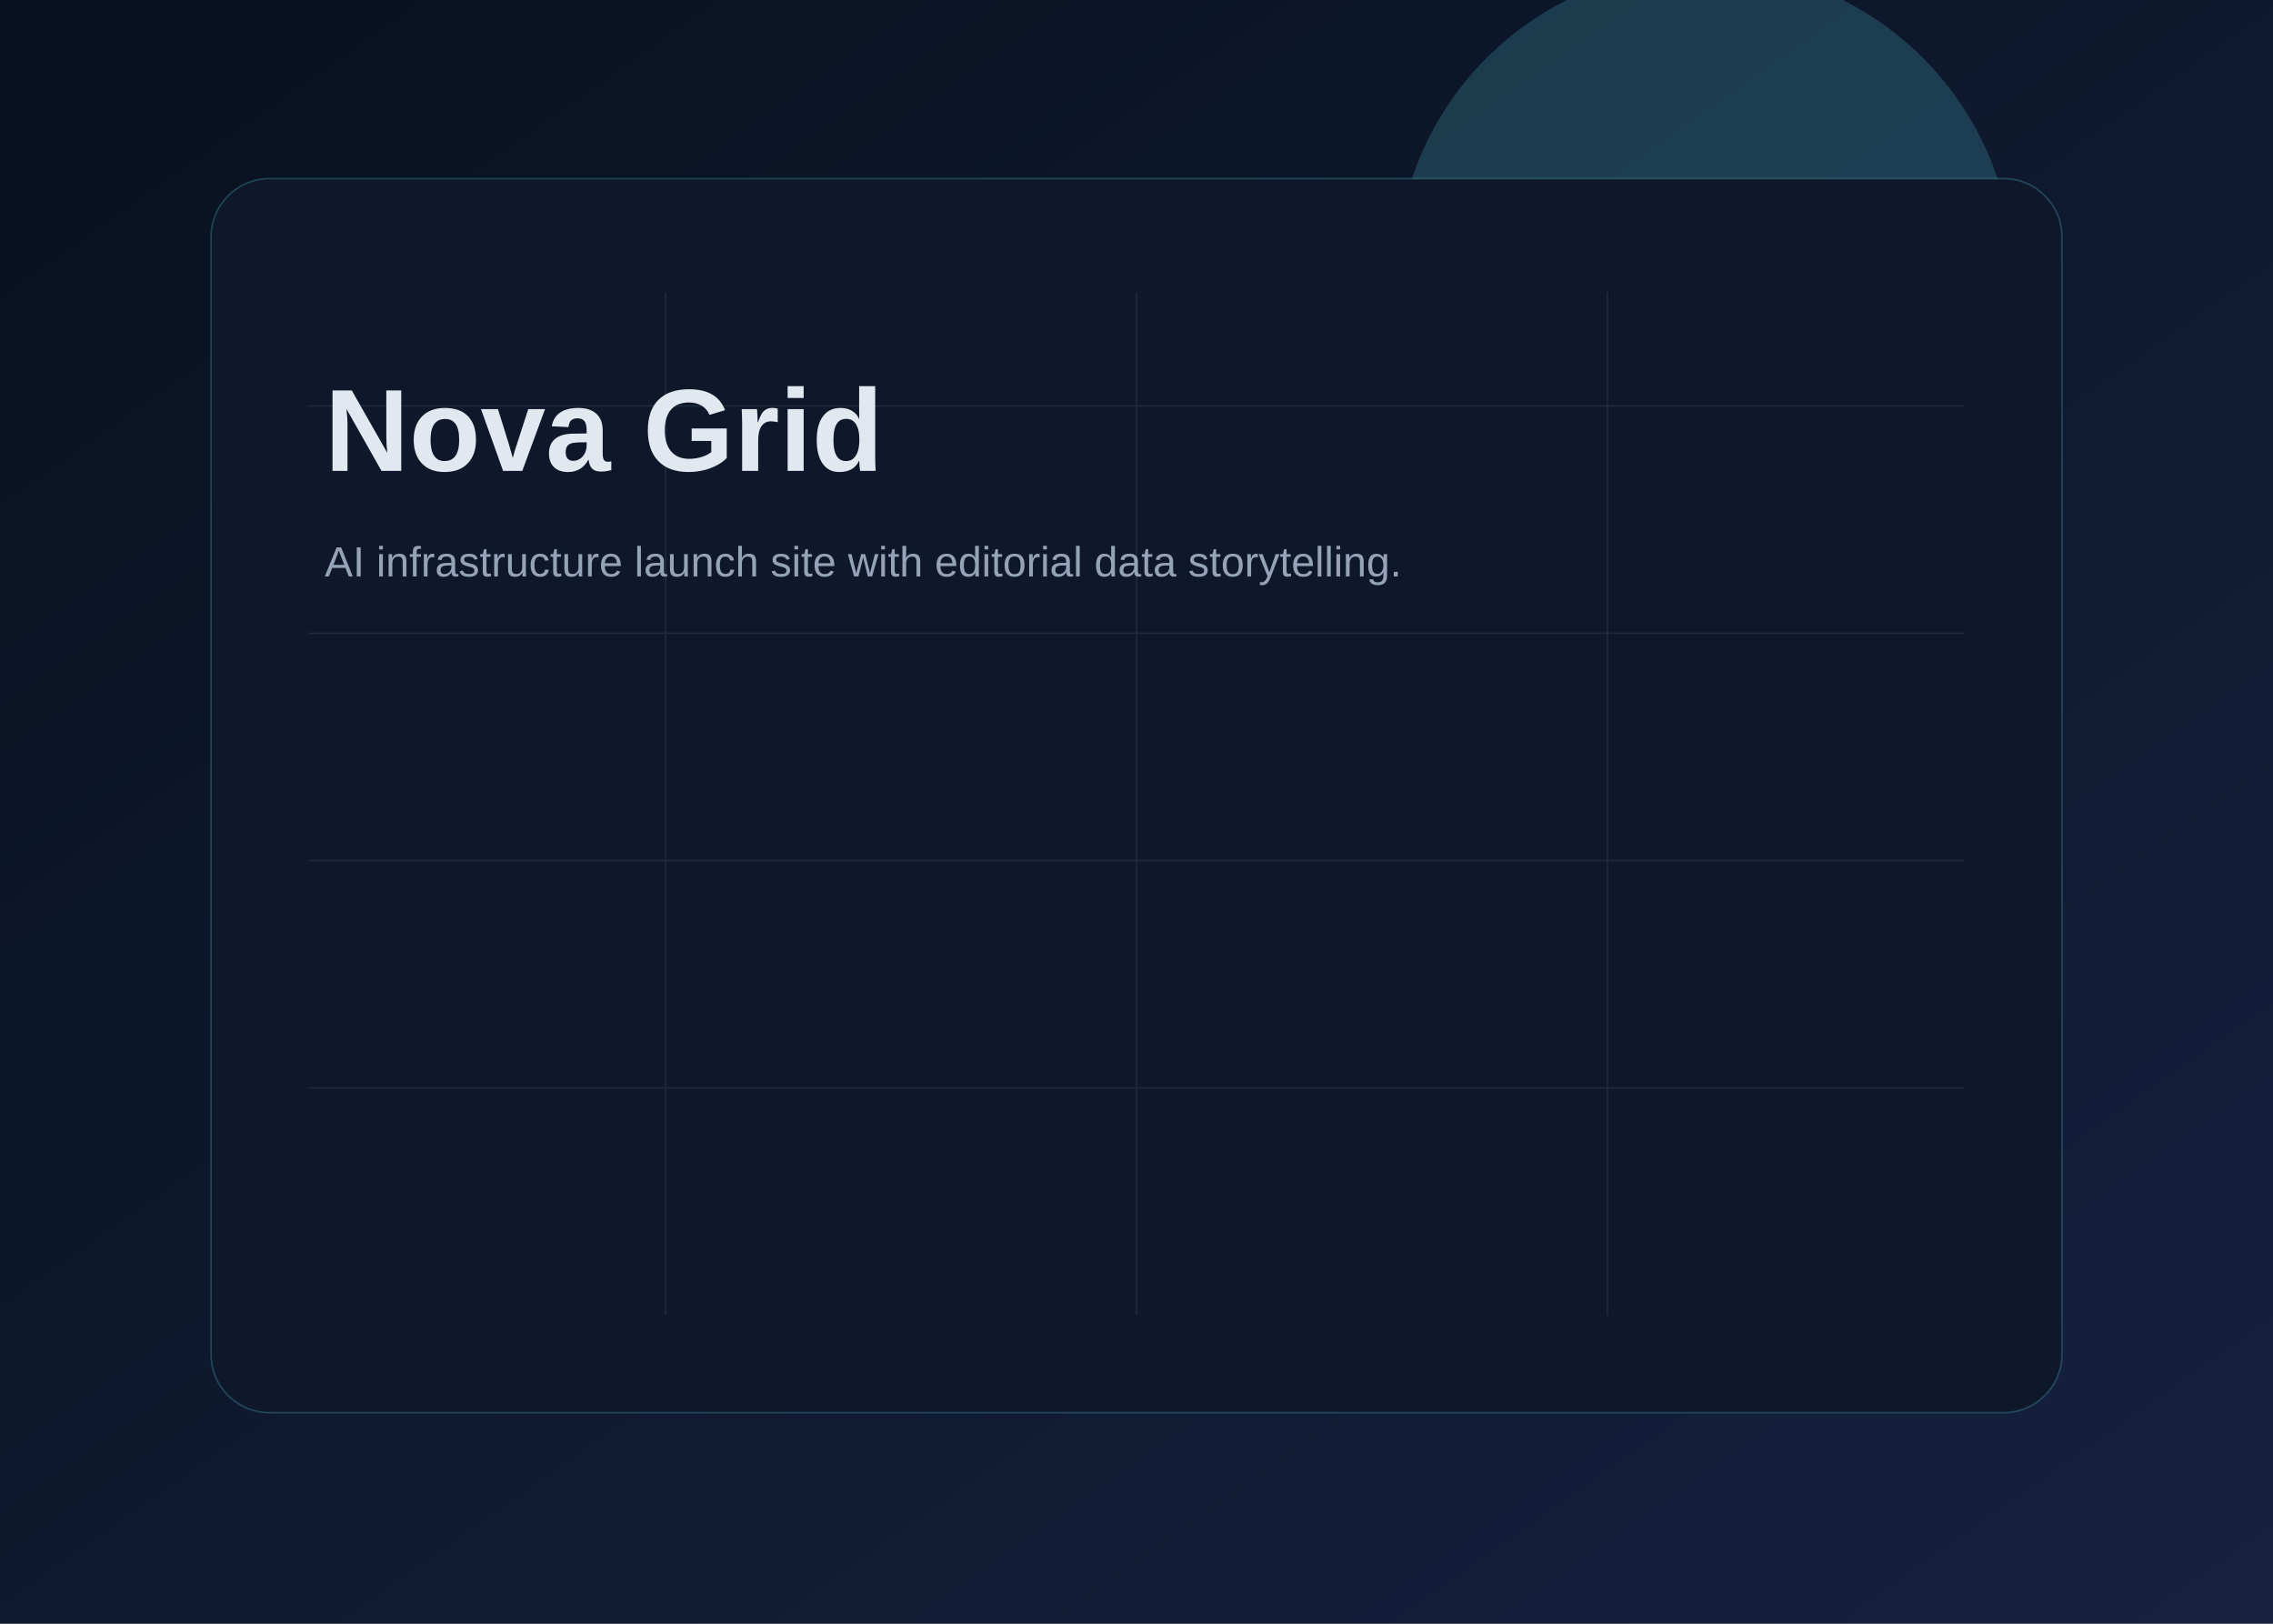
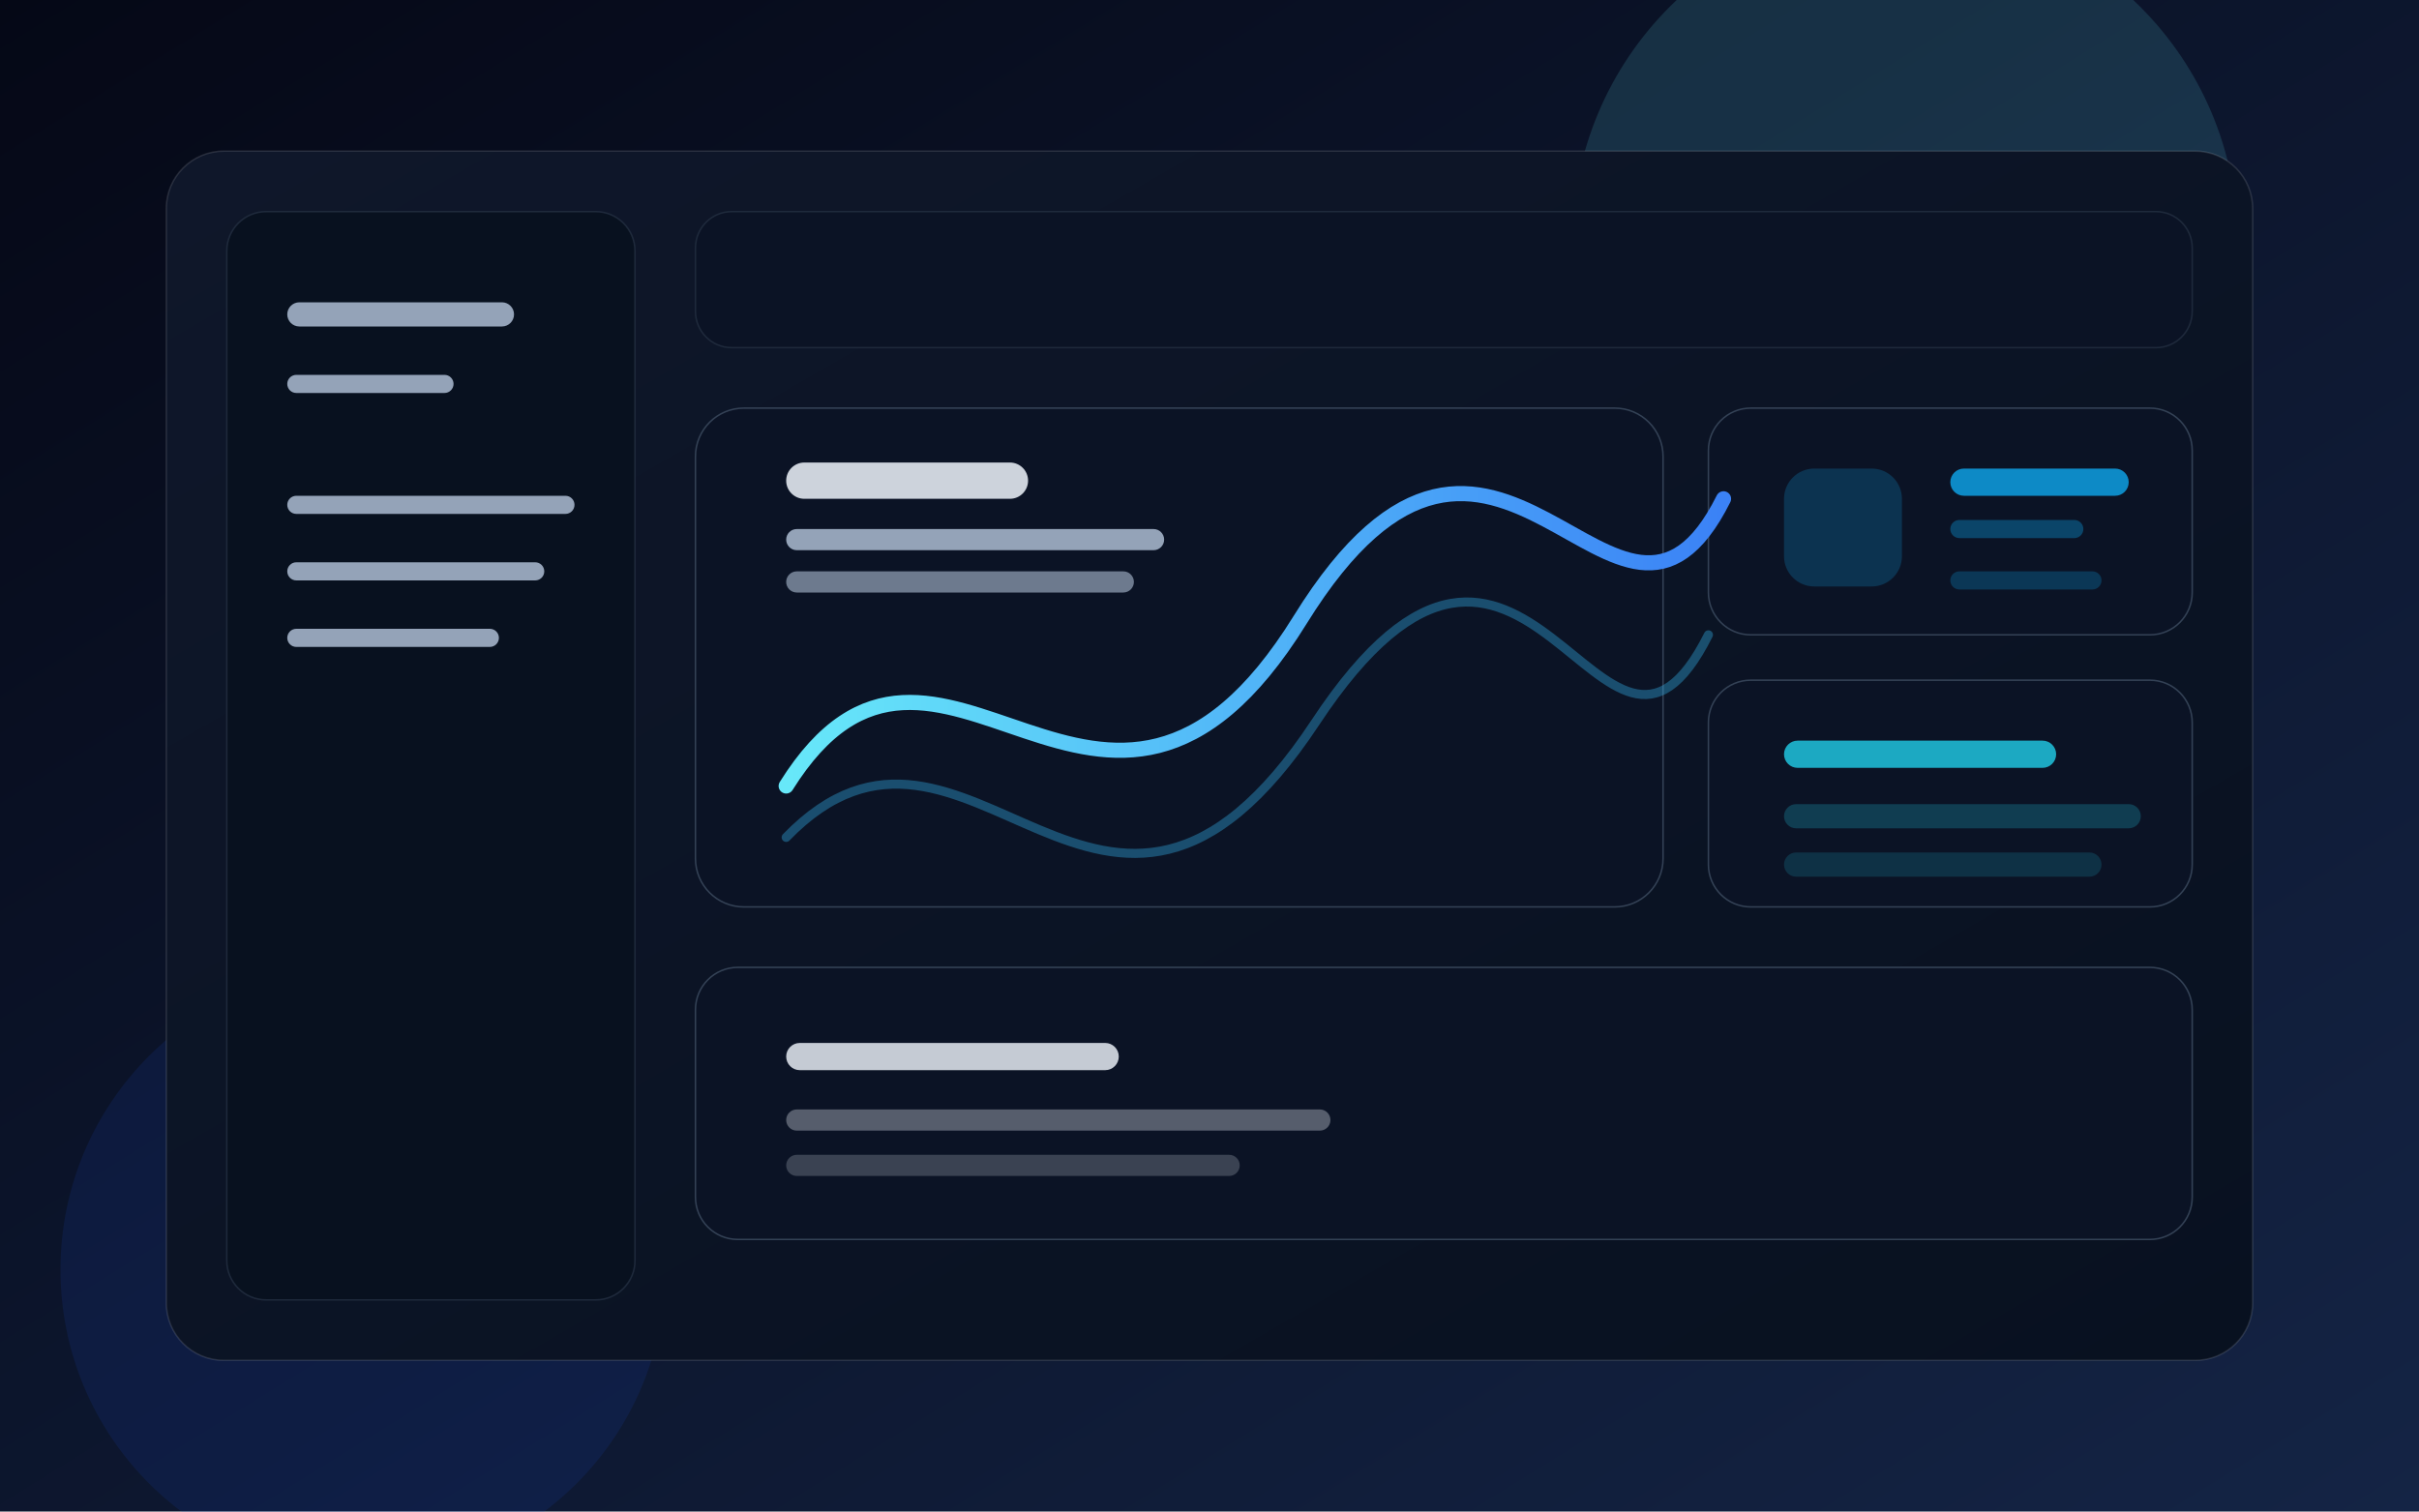
- <svg xmlns="http://www.w3.org/2000/svg" viewBox="0 0 1400 1000">
+ <svg xmlns="http://www.w3.org/2000/svg" viewBox="0 0 1600 1000" fill="none">
  <defs>
-     <linearGradient id="ngbg" x1="0" y1="0" x2="1" y2="1">
-       <stop offset="0%" stop-color="#08111f" />
-       <stop offset="100%" stop-color="#15213f" />
+     <linearGradient id="bg" x1="0" y1="0" x2="1" y2="1">
+       <stop offset="0%" stop-color="#050816" />
+       <stop offset="100%" stop-color="#142445" />
+     </linearGradient>
+     <linearGradient id="panel" x1="0" y1="0" x2="1" y2="1">
+       <stop offset="0%" stop-color="#0f172a" />
+       <stop offset="100%" stop-color="#081120" />
+     </linearGradient>
+     <linearGradient id="accent" x1="0" y1="0" x2="1" y2="0">
+       <stop offset="0%" stop-color="#67e8f9" />
+       <stop offset="100%" stop-color="#3b82f6" />
    </linearGradient>
  </defs>
-   <rect width="1400" height="1000" fill="url(#ngbg)" />
-   <circle cx="1050" cy="170" r="190" fill="#67e8f9" fill-opacity="0.18" />
-   <rect x="130" y="110" width="1140" height="760" rx="36" fill="#0f172a" stroke="#67e8f9" stroke-opacity="0.22" />
-   <g stroke="#1e293b" stroke-width="1">
-     <path d="M190 250H1210M190 390H1210M190 530H1210M190 670H1210" />
-     <path d="M410 180V810M700 180V810M990 180V810" />
+   <rect width="1600" height="1000" fill="url(#bg)" />
+   <circle cx="1260" cy="160" r="220" fill="#67e8f9" fill-opacity=".14" />
+   <circle cx="240" cy="840" r="200" fill="#1d4ed8" fill-opacity=".12" />
+   <rect x="110" y="100" width="1380" height="800" rx="38" fill="url(#panel)" stroke="#ffffff" stroke-opacity=".12" />
+   <rect x="150" y="140" width="270" height="720" rx="26" fill="#08111f" stroke="#1e293b" />
+   <rect x="460" y="140" width="990" height="90" rx="24" fill="#0b1325" stroke="#1e293b" />
+   <rect x="460" y="270" width="640" height="330" rx="32" fill="#0b1325" stroke="#334155" />
+   <rect x="1130" y="270" width="320" height="150" rx="28" fill="#0b1325" stroke="#334155" />
+   <rect x="1130" y="450" width="320" height="150" rx="28" fill="#0b1325" stroke="#334155" />
+   <rect x="460" y="640" width="990" height="180" rx="28" fill="#0b1325" stroke="#334155" />
+   <g fill="#94a3b8">
+     <rect x="190" y="200" width="150" height="16" rx="8" />
+     <rect x="190" y="248" width="110" height="12" rx="6" />
+     <rect x="190" y="328" width="190" height="12" rx="6" />
+     <rect x="190" y="372" width="170" height="12" rx="6" />
+     <rect x="190" y="416" width="140" height="12" rx="6" />
  </g>
-   <text x="200" y="290" fill="#e2e8f0" font-family="Arial, sans-serif" font-size="72" font-weight="700">Nova Grid</text>
-   <text x="200" y="355" fill="#94a3b8" font-family="Arial, sans-serif" font-size="26">AI infrastructure launch site with editorial data storytelling.</text>
+   <path d="M520 520 C620 360 730 620 860 410 S1070 470 1140 330" stroke="url(#accent)" stroke-width="10" stroke-linecap="round" />
+   <path d="M520 554 C640 430 730 690 870 478 S1060 560 1130 420" stroke="#38bdf8" stroke-opacity=".35" stroke-width="6" stroke-linecap="round" />
+   <g>
+     <rect x="520" y="306" width="160" height="24" rx="12" fill="#e2e8f0" fill-opacity=".9" />
+     <rect x="520" y="350" width="250" height="14" rx="7" fill="#94a3b8" />
+     <rect x="520" y="378" width="230" height="14" rx="7" fill="#94a3b8" fill-opacity=".72" />
+   </g>
+   <g fill="#0ea5e9">
+     <rect x="1180" y="310" width="78" height="78" rx="20" fill-opacity=".22" />
+     <rect x="1290" y="310" width="118" height="18" rx="9" fill-opacity=".82" />
+     <rect x="1290" y="344" width="88" height="12" rx="6" fill-opacity=".35" />
+     <rect x="1290" y="378" width="100" height="12" rx="6" fill-opacity=".25" />
+   </g>
+   <g fill="#22d3ee">
+     <rect x="1180" y="490" width="180" height="18" rx="9" fill-opacity=".78" />
+     <rect x="1180" y="532" width="236" height="16" rx="8" fill-opacity=".22" />
+     <rect x="1180" y="564" width="210" height="16" rx="8" fill-opacity=".16" />
+   </g>
+   <g fill="#e2e8f0">
+     <rect x="520" y="690" width="220" height="18" rx="9" fill-opacity=".86" />
+     <rect x="520" y="734" width="360" height="14" rx="7" fill-opacity=".35" />
+     <rect x="520" y="764" width="300" height="14" rx="7" fill-opacity=".22" />
+   </g>
</svg>
